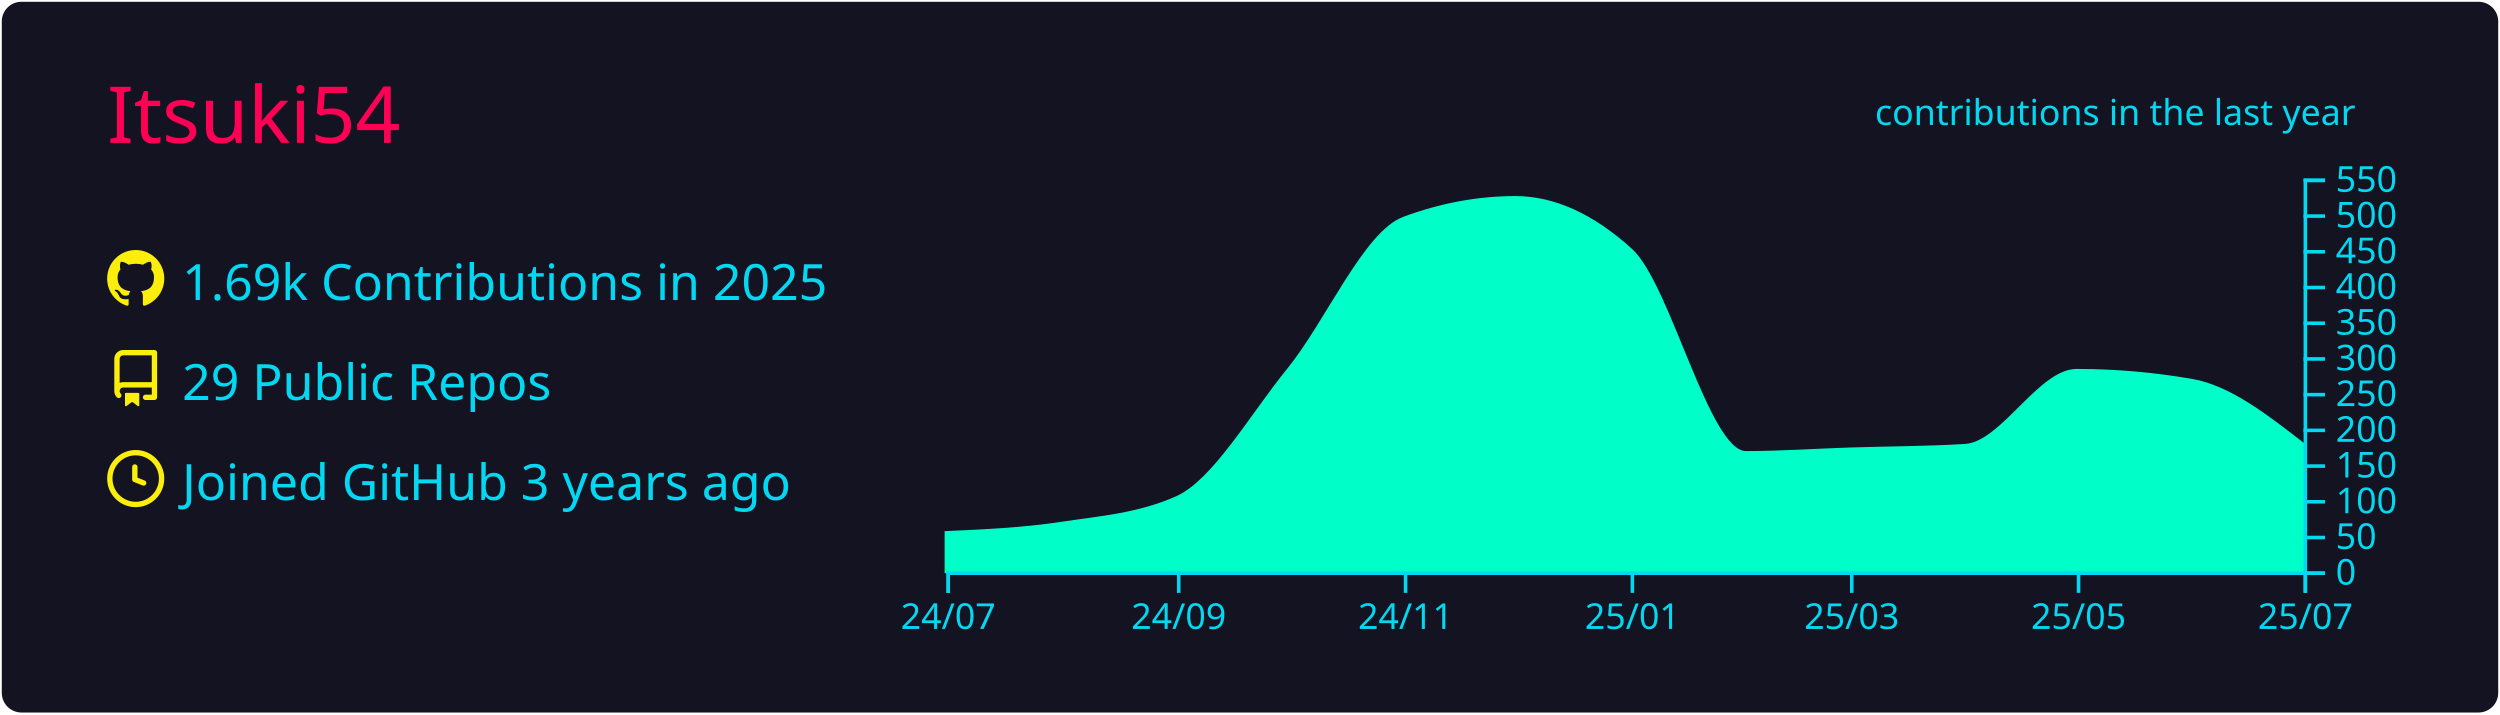
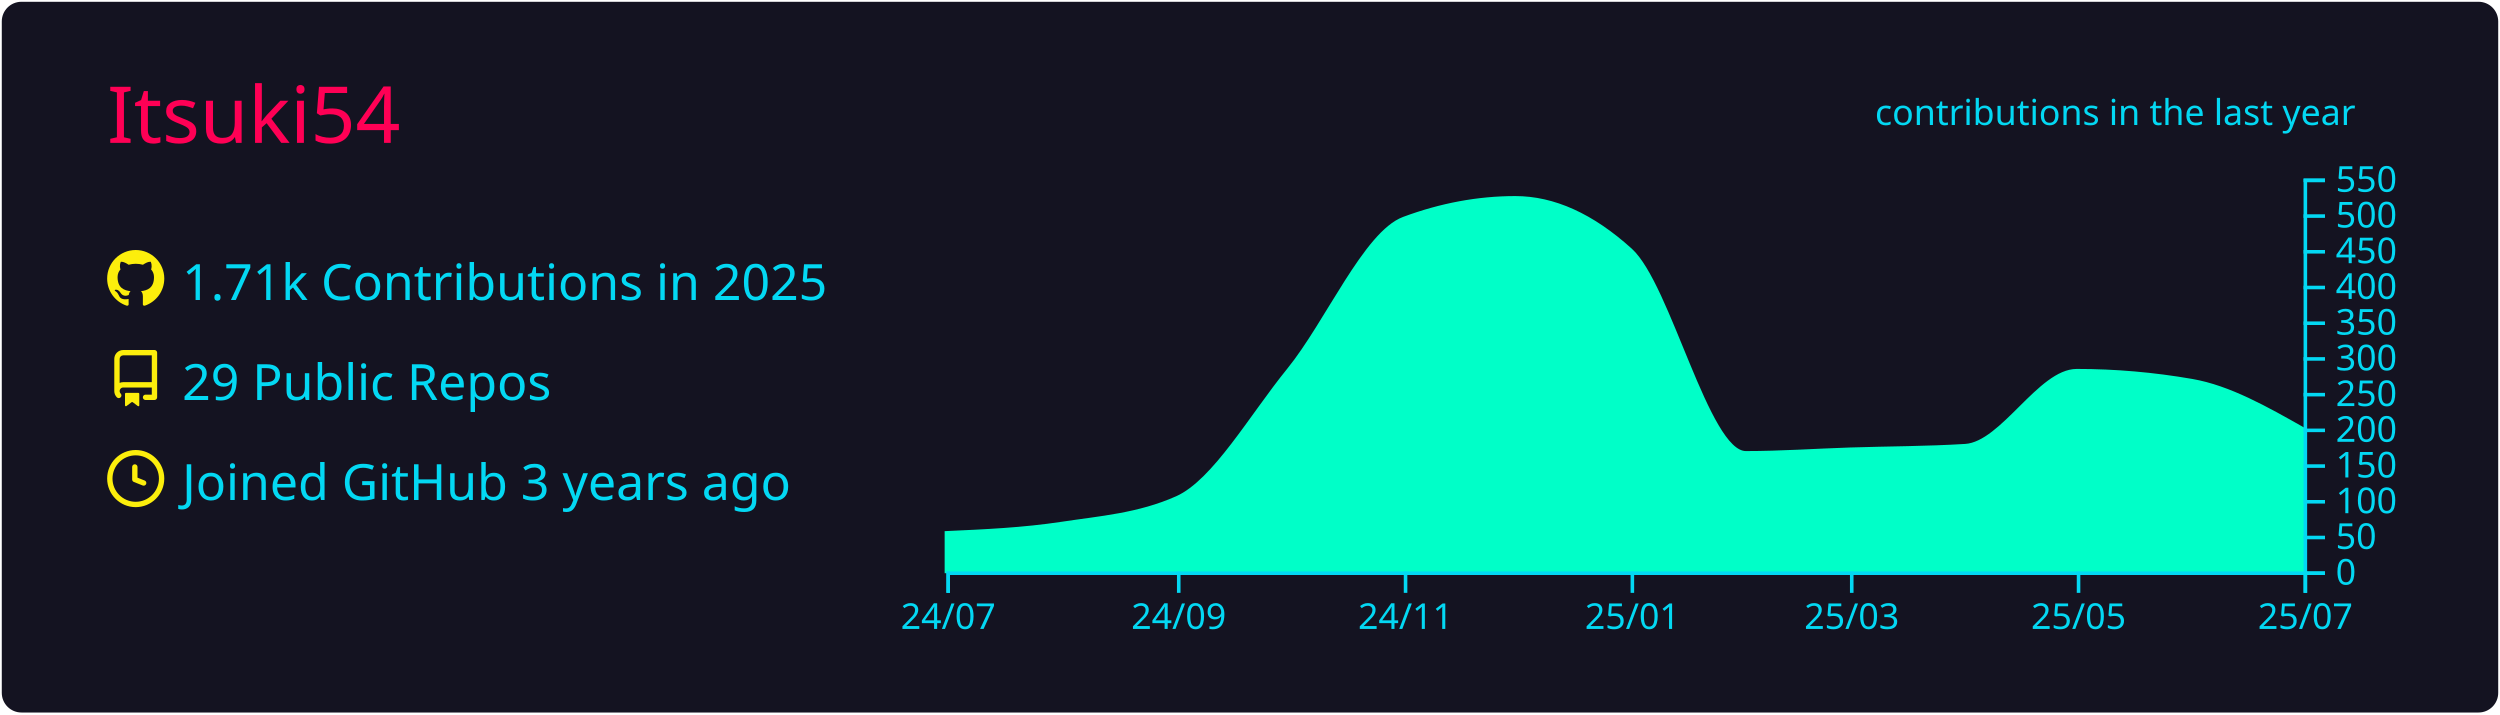
<svg xmlns="http://www.w3.org/2000/svg" width="700" height="200" viewBox="0 0 700 200">
  <style>* {
          font-family: 'Segoe UI', Ubuntu, "Helvetica Neue", Sans-Serif
        }</style>
  <rect x="1" y="1" rx="5" ry="5" height="99%" width="99.714%" stroke="#141321" stroke-width="1" fill="#141321" stroke-opacity="1" />
  <text x="30" y="40" style="font-size: 22px; fill: #ff0055;">Itsuki54</text>
  <g transform="translate(0,40)">
    <g transform="translate(30,30)">
      <g transform="translate(0,0)" width="14" height="14" fill="#fcee0c">
        <path fill-rule="evenodd" d="M8 0C3.58 0 0 3.58 0 8c0 3.54 2.29 6.53 5.47 7.59.4.07.55-.17.55-.38 0-.19-.01-.82-.01-1.49-2.01.37-2.53-.49-2.69-.94-.09-.23-.48-.94-.82-1.13-.28-.15-.68-.52-.01-.53.63-.01 1.08.58 1.23.82.72 1.21 1.87.87 2.33.66.07-.52.28-.87.51-1.07-1.78-.2-3.64-.89-3.64-3.95 0-.87.31-1.59.82-2.15-.08-.2-.36-1.02.08-2.12 0 0 .67-.21 2.2.82.64-.18 1.32-.27 2-.27.68 0 1.36.09 2 .27 1.53-1.04 2.2-.82 2.2-.82.44 1.1.16 1.92.08 2.12.51.56.82 1.27.82 2.15 0 3.07-1.87 3.75-3.65 3.95.29.25.54.73.54 1.48 0 1.07-.01 1.93-.01 2.2 0 .21.15.46.55.38A8.013 8.013 0 0016 8c0-4.42-3.58-8-8-8z" />
      </g>
      <g transform="translate(0,28)" width="14" height="14" fill="#fcee0c">
        <path fill-rule="evenodd" d="M2 2.5A2.5 2.5 0 014.5 0h8.75a.75.75 0 01.75.75v12.5a.75.75 0 01-.75.75h-2.5a.75.75 0 110-1.5h1.75v-2h-8a1 1 0 00-.714 1.7.75.75 0 01-1.072 1.05A2.495 2.495 0 012 11.5v-9zm10.5-1V9h-8c-.356 0-.694.074-1 .208V2.5a1 1 0 011-1h8zM5 12.25v3.25a.25.25 0 00.4.2l1.45-1.087a.25.25 0 01.3 0L8.6 15.7a.25.25 0 00.4-.2v-3.25a.25.25 0 00-.25-.25h-3.5a.25.25 0 00-.25.25z" />
      </g>
      <g transform="translate(0,56)" width="14" height="14" fill="#fcee0c">
        <path fill-rule="evenodd" d="M1.5 8a6.5 6.5 0 1113 0 6.5 6.5 0 01-13 0zM8 0a8 8 0 100 16A8 8 0 008 0zm.5 4.75a.75.75 0 00-1.5 0v3.5a.75.75 0 00.471.696l2.5 1a.75.75 0 00.557-1.392L8.5 7.742V4.75z" />
      </g>
-       <text x="21" y="14" style="fill: #03d8f3; font-size: 14px;">1.69k Contributions in 2025</text>
+       <text x="21" y="14" style="fill: #03d8f3; font-size: 14px;">1.71k Contributions in 2025</text>
      <text x="21" y="42" style="fill: #03d8f3; font-size: 14px;">29 Public Repos</text>
      <text x="21" y="70" style="fill: #03d8f3; font-size: 14px;">Joined GitHub 3 years ago</text>
    </g>
    <g color="#00ffc8" transform="translate(295,10)">
-       <path transform="translate(-30,0)" stroke="#00ffc8" fill="#00ffc8" opacity="1" d="M0,99.2C10.758,98.717,21.516,98.233,32.274,96.6C43.032,94.967,53.79,94.2,64.548,89.4C74.959,84.755,85.37,66.391,95.781,53.6C106.539,40.383,117.297,15.196,128.055,11.2C138.466,7.333,148.877,5.4,159.288,5.4C170.046,5.4,180.804,10.267,191.562,20C202.32,29.733,213.078,76.8,223.836,76.8C233.553,76.8,243.269,76.118,252.986,75.8C263.744,75.448,274.502,75.467,285.26,74.8C295.671,74.155,306.082,53.8,316.493,53.8C327.251,53.8,338.009,54.733,348.767,56.6C359.178,58.406,369.589,66.503,380,74.6L380,110C369.589,110,359.178,110,348.767,110C338.009,110,327.251,110,316.493,110C306.082,110,295.671,110,285.26,110C274.502,110,263.744,110,252.986,110C243.269,110,233.553,110,223.836,110C213.078,110,202.32,110,191.562,110C180.804,110,170.046,110,159.288,110C148.877,110,138.466,110,128.055,110C117.297,110,106.539,110,95.781,110C85.37,110,74.959,110,64.548,110C53.79,110,43.032,110,32.274,110C21.516,110,10.758,110,0,110Z" />
+       <path transform="translate(-30,0)" stroke="#00ffc8" fill="#00ffc8" opacity="1" d="M0,99.2C10.758,98.717,21.516,98.233,32.274,96.6C43.032,94.967,53.79,94.2,64.548,89.4C74.959,84.755,85.37,66.391,95.781,53.6C106.539,40.383,117.297,15.196,128.055,11.2C138.466,7.333,148.877,5.4,159.288,5.4C170.046,5.4,180.804,10.267,191.562,20C202.32,29.733,213.078,76.8,223.836,76.8C233.553,76.8,243.269,76.118,252.986,75.8C263.744,75.448,274.502,75.467,285.26,74.8C295.671,74.155,306.082,53.8,316.493,53.8C327.251,53.8,338.009,54.733,348.767,56.6C359.178,58.406,369.589,64.303,380,70.2L380,110C369.589,110,359.178,110,348.767,110C338.009,110,327.251,110,316.493,110C306.082,110,295.671,110,285.26,110C274.502,110,263.744,110,252.986,110C243.269,110,233.553,110,223.836,110C213.078,110,202.32,110,191.562,110C180.804,110,170.046,110,159.288,110C148.877,110,138.466,110,128.055,110C117.297,110,106.539,110,95.781,110C85.37,110,74.959,110,64.548,110C53.79,110,43.032,110,32.274,110C21.516,110,10.758,110,0,110Z" />
      <g color="#03d8f3" transform="translate(-30,110)" fill="none" font-size="10" font-family="sans-serif" text-anchor="middle">
        <path class="domain" stroke="currentColor" d="M0.5,6V0.5H380.5V6" />
        <g class="tick" opacity="1" transform="translate(0.5,0)">
          <line stroke="currentColor" y2="6" />
          <text fill="currentColor" y="9" dy="0.71em">24/07</text>
        </g>
        <g class="tick" opacity="1" transform="translate(65.04795,0)">
          <line stroke="currentColor" y2="6" />
          <text fill="currentColor" y="9" dy="0.71em">24/09</text>
        </g>
        <g class="tick" opacity="1" transform="translate(128.5548,0)">
          <line stroke="currentColor" y2="6" />
          <text fill="currentColor" y="9" dy="0.71em">24/11</text>
        </g>
        <g class="tick" opacity="1" transform="translate(192.0616,0)">
          <line stroke="currentColor" y2="6" />
          <text fill="currentColor" y="9" dy="0.71em">25/01</text>
        </g>
        <g class="tick" opacity="1" transform="translate(253.4863,0)">
          <line stroke="currentColor" y2="6" />
          <text fill="currentColor" y="9" dy="0.71em">25/03</text>
        </g>
        <g class="tick" opacity="1" transform="translate(316.9932,0)">
          <line stroke="currentColor" y2="6" />
          <text fill="currentColor" y="9" dy="0.71em">25/05</text>
        </g>
        <g class="tick" opacity="1" transform="translate(380.5,0)">
          <line stroke="currentColor" y2="6" />
          <text fill="currentColor" y="9" dy="0.71em">25/07</text>
        </g>
      </g>
      <g color="#03d8f3" transform="translate(350,0)" fill="none" font-size="10" font-family="sans-serif" text-anchor="start">
        <path class="domain" stroke="currentColor" d="M6,110.5H0.5V0.5H6" />
        <g class="tick" opacity="1" transform="translate(0,110.5)">
          <line stroke="currentColor" x2="6" />
          <text fill="currentColor" x="9" dy="0.32em">0</text>
        </g>
        <g class="tick" opacity="1" transform="translate(0,100.5)">
          <line stroke="currentColor" x2="6" />
          <text fill="currentColor" x="9" dy="0.32em">50</text>
        </g>
        <g class="tick" opacity="1" transform="translate(0,90.5)">
          <line stroke="currentColor" x2="6" />
          <text fill="currentColor" x="9" dy="0.32em">100</text>
        </g>
        <g class="tick" opacity="1" transform="translate(0,80.5)">
          <line stroke="currentColor" x2="6" />
          <text fill="currentColor" x="9" dy="0.32em">150</text>
        </g>
        <g class="tick" opacity="1" transform="translate(0,70.5)">
          <line stroke="currentColor" x2="6" />
          <text fill="currentColor" x="9" dy="0.32em">200</text>
        </g>
        <g class="tick" opacity="1" transform="translate(0,60.5)">
          <line stroke="currentColor" x2="6" />
          <text fill="currentColor" x="9" dy="0.32em">250</text>
        </g>
        <g class="tick" opacity="1" transform="translate(0,50.5)">
          <line stroke="currentColor" x2="6" />
          <text fill="currentColor" x="9" dy="0.32em">300</text>
        </g>
        <g class="tick" opacity="1" transform="translate(0,40.5)">
          <line stroke="currentColor" x2="6" />
          <text fill="currentColor" x="9" dy="0.32em">350</text>
        </g>
        <g class="tick" opacity="1" transform="translate(0,30.5)">
          <line stroke="currentColor" x2="6" />
          <text fill="currentColor" x="9" dy="0.32em">400</text>
        </g>
        <g class="tick" opacity="1" transform="translate(0,20.5)">
          <line stroke="currentColor" x2="6" />
          <text fill="currentColor" x="9" dy="0.32em">450</text>
        </g>
        <g class="tick" opacity="1" transform="translate(0,10.5)">
          <line stroke="currentColor" x2="6" />
          <text fill="currentColor" x="9" dy="0.32em">500</text>
        </g>
        <g class="tick" opacity="1" transform="translate(0,0.5)">
          <line stroke="currentColor" x2="6" />
          <text fill="currentColor" x="9" dy="0.32em">550</text>
        </g>
      </g>
      <g>
        <text y="-15" x="230" style="fill: #03d8f3; font-size: 10px;">contributions in the last year</text>
      </g>
    </g>
  </g>
</svg>
